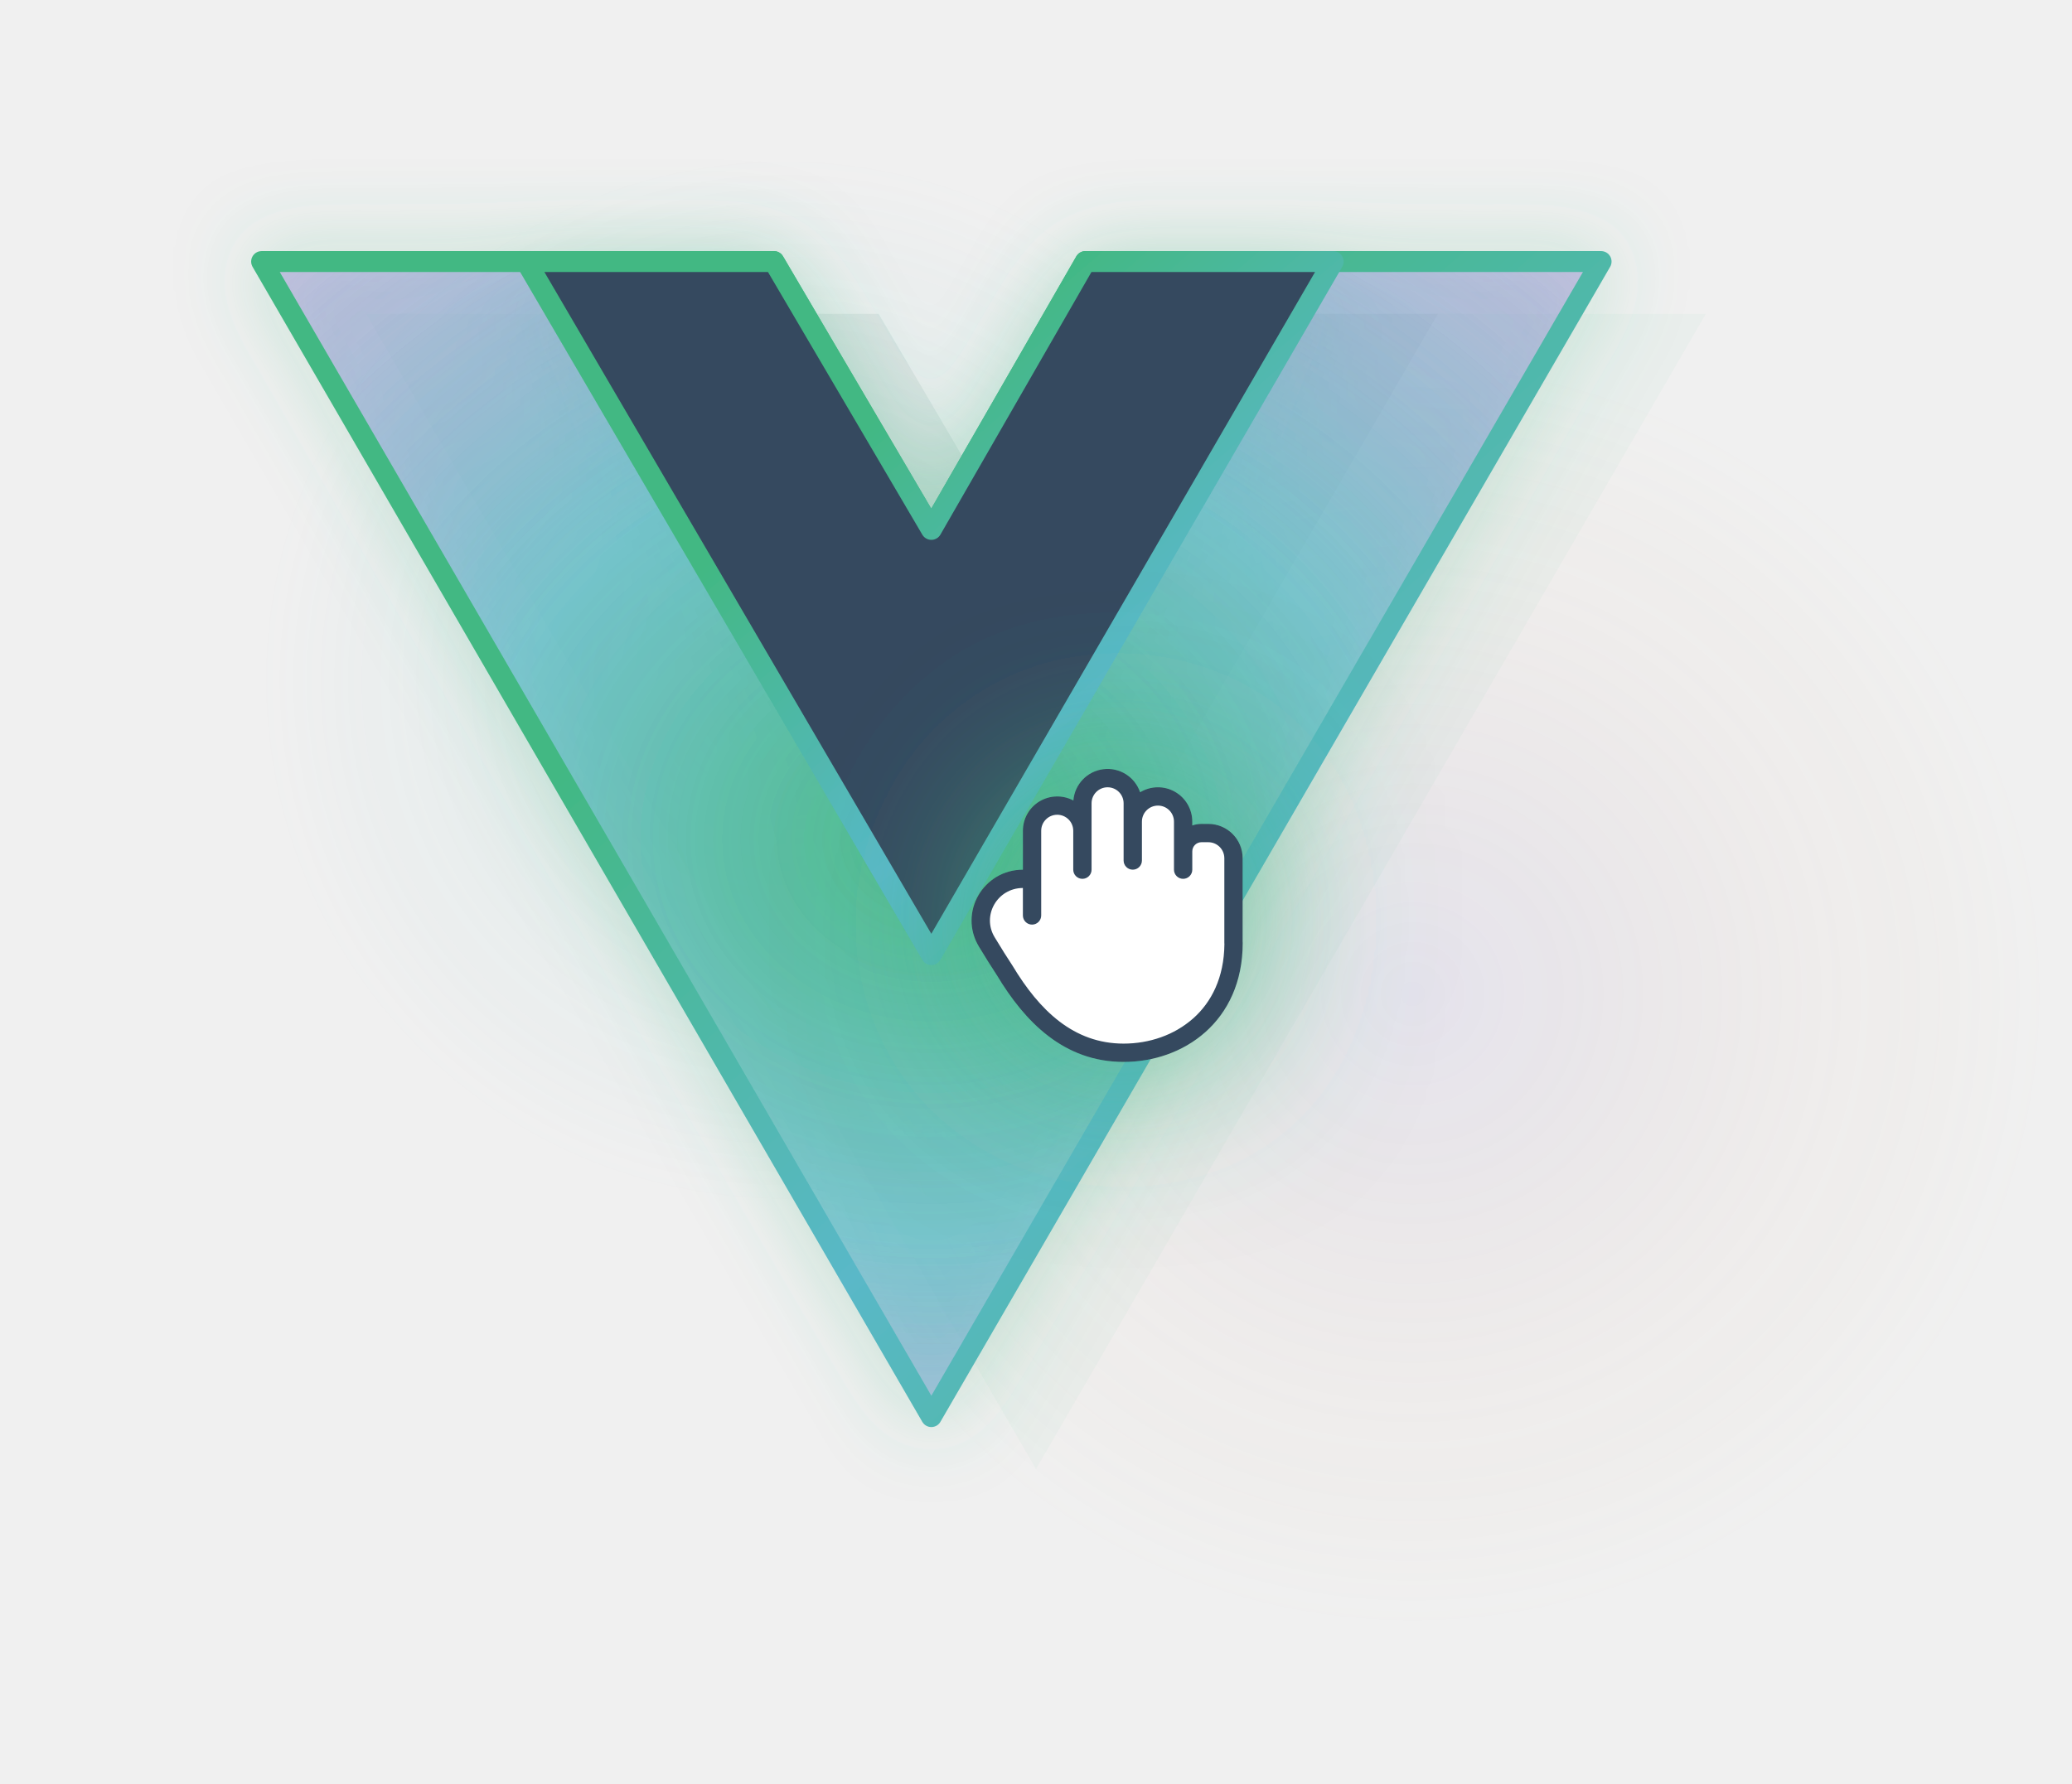
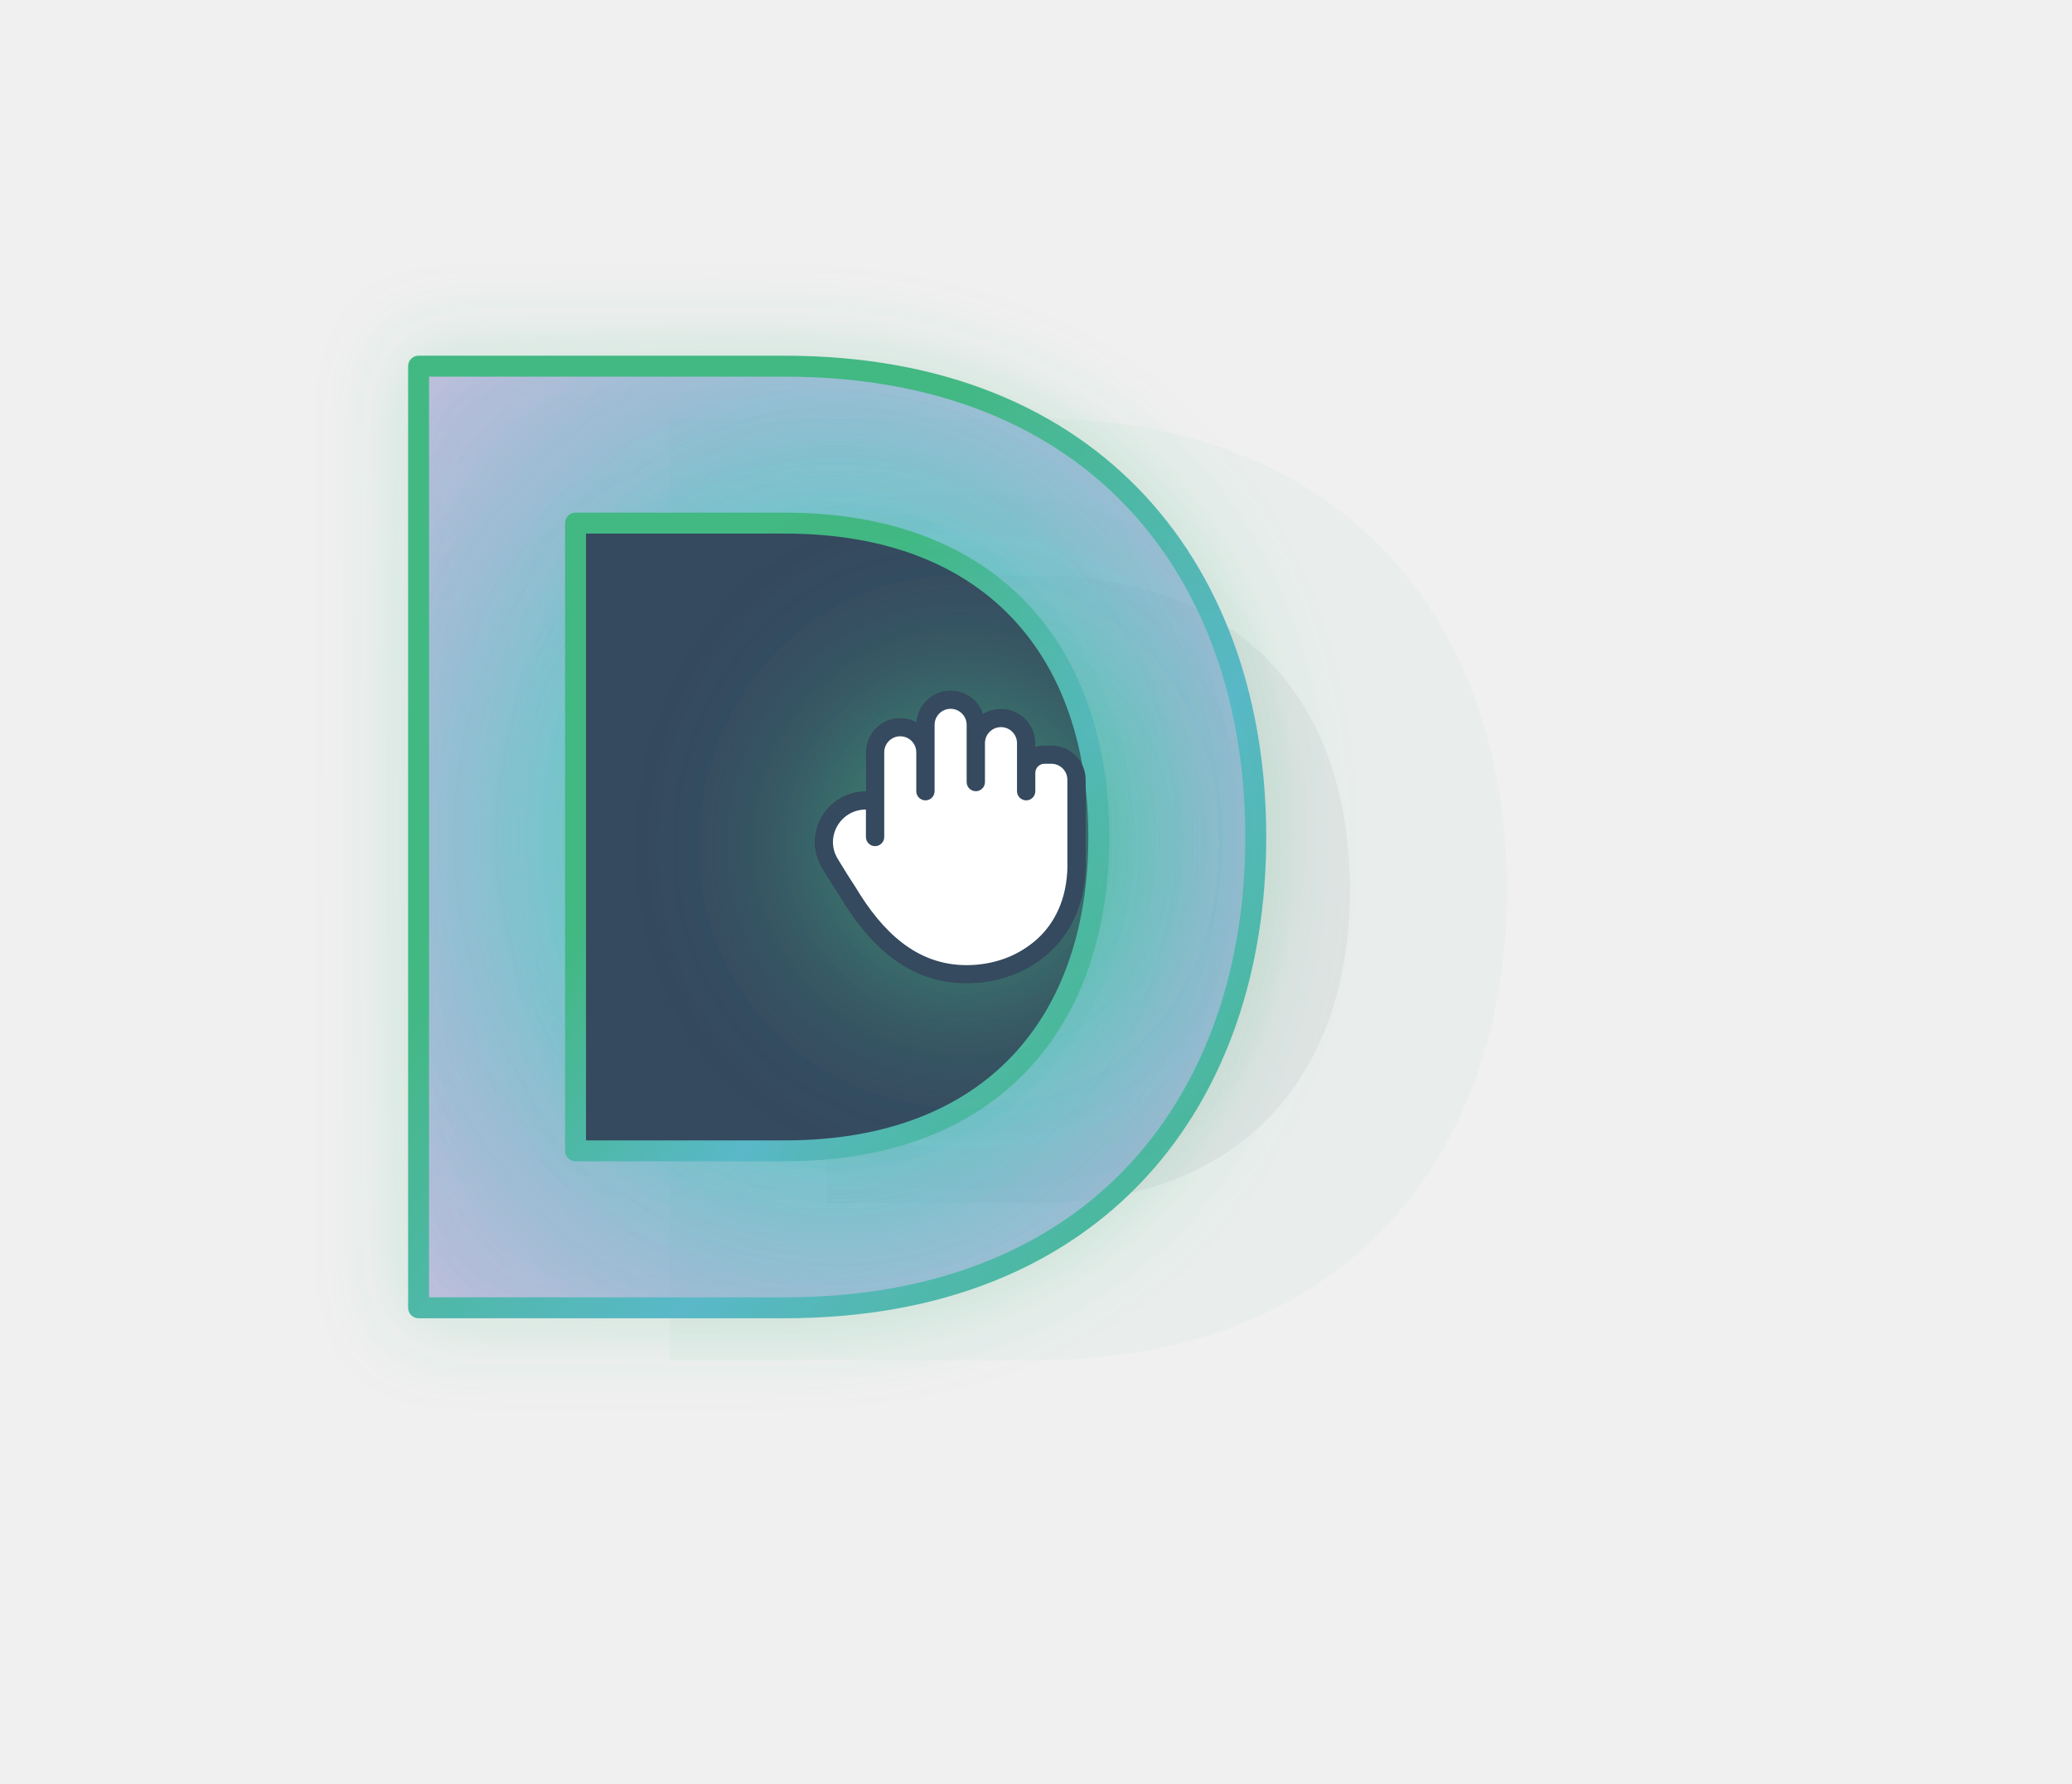
<svg xmlns="http://www.w3.org/2000/svg" width="396" height="341" viewBox="-50 -50 396 341" fill="none">
  <defs>
-     <radialGradient id="radialVueGradient" cx="50%" cy="50%" r="70%">
+     <radialGradient id="radialDGradient" cx="50%" cy="50%" r="70%">
      <stop offset="0%" style="stop-color: #42b883; stop-opacity: 0.9">
        <animate attributeName="stop-opacity" values="0.85;0.95;0.85" dur="3s" repeatCount="indefinite" calcMode="spline" keyTimes="0;0.5;1" keySplines="0.165 0.84 0.44 1; 0.165 0.84 0.44 1" />
      </stop>
      <stop offset="50%" style="stop-color: #5ab8c8; stop-opacity: 0.7" />
      <stop offset="100%" style="stop-color: #9080d0; stop-opacity: 0.4">
        <animate attributeName="stop-opacity" values="0.35;0.45;0.35" dur="3s" repeatCount="indefinite" calcMode="spline" keyTimes="0;0.5;1" keySplines="0.165 0.84 0.44 1; 0.165 0.84 0.44 1" />
      </stop>
    </radialGradient>
-     <linearGradient id="vueGradient" x1="0%" y1="0%" x2="100%" y2="100%">
+     <linearGradient id="dGradient" x1="0%" y1="0%" x2="100%" y2="100%">
      <stop offset="0%" style="stop-color: #42b883">
-         <animate attributeName="stop-color" values="#42b883;#42b883;#42b883;#42b883;#5ab8c8;#9080d0;#e0a058;#42b883;#42b883" dur="8s" repeatCount="indefinite" keyTimes="0;0.15;0.25;0.35;0.5;0.65;0.75;0.85;1" />
+         <animate attributeName="stop-color" values="#42b883;#42b883;#5ab8c8;#9080d0;#e0a058;#42b883;#42b883" dur="8s" repeatCount="indefinite" keyTimes="0;0.15;0.35;0.55;0.75;0.85;1" />
      </stop>
      <stop offset="33%" style="stop-color: #42b883">
-         <animate attributeName="stop-color" values="#42b883;#42b883;#42b883;#5ab8c8;#9080d0;#e0a058;#42b883;#42b883;#42b883" dur="8s" repeatCount="indefinite" keyTimes="0;0.15;0.25;0.35;0.5;0.65;0.75;0.85;1" />
+         <animate attributeName="stop-color" values="#42b883;#42b883;#9080d0;#e0a058;#42b883;#5ab8c8;#42b883" dur="8s" repeatCount="indefinite" keyTimes="0;0.15;0.35;0.55;0.75;0.85;1" />
      </stop>
      <stop offset="66%" style="stop-color: #5ab8c8">
-         <animate attributeName="stop-color" values="#42b883;#42b883;#42b883;#9080d0;#e0a058;#42b883;#5ab8c8;#42b883;#42b883" dur="8s" repeatCount="indefinite" keyTimes="0;0.15;0.25;0.35;0.5;0.65;0.75;0.85;1" />
+         <animate attributeName="stop-color" values="#42b883;#42b883;#e0a058;#42b883;#5ab8c8;#9080d0;#42b883" dur="8s" repeatCount="indefinite" keyTimes="0;0.15;0.35;0.55;0.75;0.85;1" />
      </stop>
      <stop offset="100%" style="stop-color: #42b883">
-         <animate attributeName="stop-color" values="#42b883;#42b883;#42b883;#e0a058;#42b883;#5ab8c8;#9080d0;#42b883;#42b883" dur="8s" repeatCount="indefinite" keyTimes="0;0.15;0.25;0.35;0.5;0.65;0.75;0.85;1" />
+         <animate attributeName="stop-color" values="#42b883;#42b883;#42b883;#5ab8c8;#9080d0;#e0a058;#42b883" dur="8s" repeatCount="indefinite" keyTimes="0;0.15;0.35;0.55;0.75;0.85;1" />
      </stop>
    </linearGradient>
    <linearGradient id="glassFill1" gradientUnits="userSpaceOnUse" x1="128" y1="0" x2="128" y2="220">
      <stop offset="0%" style="stop-color: #42b883; stop-opacity: 0.3">
        <animate attributeName="stop-opacity" values="0.25;0.35;0.25" dur="3s" repeatCount="indefinite" calcMode="spline" keyTimes="0;0.5;1" keySplines="0.165 0.84 0.44 1; 0.165 0.84 0.44 1" />
      </stop>
      <stop offset="100%" style="stop-color: #5ab8c8; stop-opacity: 0.08">
        <animate attributeName="stop-opacity" values="0.05;0.1;0.05" dur="3s" repeatCount="indefinite" calcMode="spline" keyTimes="0;0.5;1" keySplines="0.165 0.84 0.44 1; 0.165 0.84 0.44 1" />
      </stop>
    </linearGradient>
    <linearGradient id="glassFill2" gradientUnits="userSpaceOnUse" x1="128" y1="0" x2="128" y2="132">
      <stop offset="0%" style="stop-color: #35495e; stop-opacity: 0.45">
        <animate attributeName="stop-opacity" values="0.4;0.5;0.4" dur="3s" repeatCount="indefinite" calcMode="spline" keyTimes="0;0.5;1" keySplines="0.165 0.84 0.44 1; 0.165 0.84 0.44 1" />
      </stop>
      <stop offset="100%" style="stop-color: #35495e; stop-opacity: 0.18">
        <animate attributeName="stop-opacity" values="0.15;0.2;0.15" dur="3s" repeatCount="indefinite" calcMode="spline" keyTimes="0;0.5;1" keySplines="0.165 0.84 0.44 1; 0.165 0.84 0.44 1" />
      </stop>
    </linearGradient>
    <filter id="glassSideShadow" x="-150%" y="-50%" width="400%" height="200%">
      <feGaussianBlur in="SourceAlpha" stdDeviation="6" result="leftBlur">
        <animate attributeName="stdDeviation" values="5;7;5" dur="3s" repeatCount="indefinite" calcMode="spline" keyTimes="0;0.5;1" keySplines="0.165 0.84 0.44 1; 0.165 0.84 0.44 1" />
      </feGaussianBlur>
      <feOffset in="leftBlur" dx="-12" dy="6" result="leftShadow">
        <animate attributeName="dx" values="-10;-14;-10" dur="3s" repeatCount="indefinite" calcMode="spline" keyTimes="0;0.5;1" keySplines="0.165 0.84 0.44 1; 0.165 0.84 0.44 1" />
      </feOffset>
      <feGaussianBlur in="SourceAlpha" stdDeviation="6" result="rightBlur">
        <animate attributeName="stdDeviation" values="5;7;5" dur="3s" repeatCount="indefinite" calcMode="spline" keyTimes="0;0.5;1" keySplines="0.165 0.84 0.44 1; 0.165 0.84 0.44 1" />
      </feGaussianBlur>
      <feOffset in="rightBlur" dx="12" dy="6" result="rightShadow">
        <animate attributeName="dx" values="10;14;10" dur="3s" repeatCount="indefinite" calcMode="spline" keyTimes="0;0.5;1" keySplines="0.165 0.84 0.44 1; 0.165 0.84 0.44 1" />
      </feOffset>
      <feFlood flood-color="#42b883" flood-opacity="0.25" result="color">
-         <animate attributeName="flood-color" values="#42b883;#42b883;#42b883;#42b883;#5ab8c8;#9080d0;#e0a058;#42b883;#42b883" dur="8s" repeatCount="indefinite" keyTimes="0;0.15;0.25;0.35;0.5;0.65;0.75;0.85;1" />
+         <animate attributeName="flood-color" values="#42b883;#42b883;#5ab8c8;#9080d0;#e0a058;#42b883;#42b883" dur="8s" repeatCount="indefinite" keyTimes="0;0.15;0.35;0.55;0.75;0.85;1" />
        <animate attributeName="flood-opacity" values="0.2;0.3;0.2" dur="3s" repeatCount="indefinite" calcMode="spline" keyTimes="0;0.5;1" keySplines="0.165 0.84 0.44 1; 0.165 0.84 0.44 1" />
      </feFlood>
      <feComposite in="color" in2="leftShadow" operator="in" result="coloredLeftShadow" />
      <feComposite in="color" in2="rightShadow" operator="in" result="coloredRightShadow" />
      <feMerge>
        <feMergeNode in="coloredLeftShadow" />
        <feMergeNode in="coloredRightShadow" />
        <feMergeNode in="SourceGraphic" />
      </feMerge>
    </filter>
    <filter id="innerGlow" x="-50%" y="-50%" width="200%" height="200%">
      <feGaussianBlur in="SourceAlpha" stdDeviation="3" result="blur">
        <animate attributeName="stdDeviation" values="2;4;2" dur="2.5s" repeatCount="indefinite" calcMode="spline" keyTimes="0;0.5;1" keySplines="0.165 0.84 0.44 1; 0.165 0.84 0.44 1" />
      </feGaussianBlur>
      <feOffset in="blur" dx="0" dy="2" result="offsetBlur" />
      <feFlood flood-color="#ffffff" flood-opacity="0.7" result="color">
        <animate attributeName="flood-opacity" values="0.5;0.8;0.5" dur="2.5s" repeatCount="indefinite" calcMode="spline" keyTimes="0;0.5;1" keySplines="0.165 0.84 0.44 1; 0.165 0.84 0.44 1" />
      </feFlood>
      <feComposite in="color" in2="offsetBlur" operator="in" result="shadow" />
      <feComposite in="shadow" in2="SourceAlpha" operator="in" result="innerShadow" />
      <feMerge>
        <feMergeNode in="SourceGraphic" />
        <feMergeNode in="innerShadow" />
      </feMerge>
    </filter>
    <filter id="cursorShadow" x="-200%" y="-200%" width="500%" height="500%">
      <feGaussianBlur in="SourceAlpha" stdDeviation="5" result="blur">
        <animate attributeName="stdDeviation" values="4;6;4" dur="1.8s" repeatCount="indefinite" calcMode="spline" keyTimes="0;0.5;1" keySplines="0.165 0.84 0.44 1; 0.165 0.84 0.44 1" />
      </feGaussianBlur>
      <feOffset in="blur" dx="0" dy="0" result="offsetBlur" />
      <feFlood flood-color="#42b883" flood-opacity="0.8" result="color">
-         <animate attributeName="flood-color" values="#42b883;#42b883;#42b883;#42b883;#5ab8c8;#9080d0;#e0a058;#42b883;#42b883" dur="8s" repeatCount="indefinite" keyTimes="0;0.15;0.25;0.35;0.5;0.65;0.75;0.85;1" />
+         <animate attributeName="flood-color" values="#42b883;#42b883;#5ab8c8;#9080d0;#e0a058;#42b883;#42b883" dur="8s" repeatCount="indefinite" keyTimes="0;0.15;0.35;0.55;0.75;0.85;1" />
        <animate attributeName="flood-opacity" values="0.6;0.9;0.6" dur="1.8s" repeatCount="indefinite" calcMode="spline" keyTimes="0;0.5;1" keySplines="0.165 0.84 0.44 1; 0.165 0.84 0.44 1" />
      </feFlood>
      <feComposite in="color" in2="offsetBlur" operator="in" result="shadow" />
      <feMerge>
        <feMergeNode in="shadow" />
        <feMergeNode in="SourceGraphic" />
      </feMerge>
    </filter>
    <radialGradient id="bgGlow1">
      <stop offset="0%" style="stop-color: #42b883; stop-opacity: 0.3">
        <animate attributeName="stop-opacity" values="0.25;0.35;0.25" dur="3.5s" repeatCount="indefinite" calcMode="spline" keyTimes="0;0.5;1" keySplines="0.165 0.84 0.44 1; 0.165 0.84 0.44 1" />
      </stop>
      <stop offset="100%" style="stop-color: #5ab8c8; stop-opacity: 0" />
    </radialGradient>
    <radialGradient id="bgGlow2">
      <stop offset="0%" style="stop-color: #9080d0; stop-opacity: 0.25">
        <animate attributeName="stop-opacity" values="0.2;0.3;0.2" dur="4.5s" repeatCount="indefinite" calcMode="spline" keyTimes="0;0.5;1" keySplines="0.165 0.84 0.44 1; 0.165 0.84 0.44 1" />
      </stop>
      <stop offset="100%" style="stop-color: #e0a058; stop-opacity: 0" />
    </radialGradient>
    <filter id="logoGlow" x="-150%" y="-150%" width="400%" height="400%">
      <feGaussianBlur in="SourceAlpha" stdDeviation="8" result="blur">
        <animate attributeName="stdDeviation" values="6;9;6" dur="3s" repeatCount="indefinite" calcMode="spline" keyTimes="0;0.5;1" keySplines="0.165 0.84 0.44 1; 0.165 0.84 0.44 1" />
      </feGaussianBlur>
      <feFlood flood-color="#42b883" flood-opacity="0.35" result="color">
-         <animate attributeName="flood-color" values="#42b883;#42b883;#42b883;#42b883;#5ab8c8;#9080d0;#e0a058;#42b883;#42b883" dur="8s" repeatCount="indefinite" keyTimes="0;0.15;0.25;0.35;0.5;0.65;0.75;0.85;1" />
+         <animate attributeName="flood-color" values="#42b883;#42b883;#5ab8c8;#9080d0;#e0a058;#42b883;#42b883" dur="8s" repeatCount="indefinite" keyTimes="0;0.15;0.35;0.55;0.75;0.85;1" />
        <animate attributeName="flood-opacity" values="0.25;0.4;0.25" dur="3s" repeatCount="indefinite" calcMode="spline" keyTimes="0;0.5;1" keySplines="0.165 0.84 0.44 1; 0.165 0.84 0.44 1" />
      </feFlood>
      <feComposite in="color" in2="blur" operator="in" result="shadow" />
      <feMerge>
        <feMergeNode in="shadow" />
        <feMergeNode in="SourceGraphic" />
      </feMerge>
    </filter>
  </defs>
-   <g opacity="0.5">
-     <circle cx="100" cy="80" r="100" fill="url(#bgGlow1)" />
-     <circle cx="220" cy="140" r="120" fill="url(#bgGlow2)" />
-   </g>
-   <g opacity="0.3" transform="translate(20, 10)">
-     <path d="M157.44 0L128 51.2L97.92 0H0L128 220.8L256 0H157.44Z" fill="#42b883" opacity="0.15" />
-     <path d="M157.44 0L128 51.2L97.92 0H50.56L128 132.48L204.8 0H157.44Z" fill="#35495E" opacity="0.2" />
+   <g opacity="0.3" transform="translate(48, 10)">
+     <path d="M 30 20 L 30 200 L 100 200 C 160 200, 190 160, 190 110 C 190 60, 160 20, 100 20 Z" fill="#42b883" opacity="0.15" />
+     <path d="M 60 50 L 60 170 L 100 170 C 140 170, 160 145, 160 110 C 160 75, 140 50, 100 50 Z" fill="#35495E" opacity="0.2" />
  </g>
  <g>
-     <animateTransform attributeName="transform" type="translate" values="20,10; 20,10; 20,10; 60,50; 60,50; 60,50; 60,50; 20,10; 20,10" keyTimes="0;0.15;0.25;0.35;0.5;0.65;0.75;0.85;1" dur="8s" repeatCount="indefinite" calcMode="spline" keySplines="0.165 0.84 0.44 1; 0.165 0.84 0.44 1; 0.165 0.84 0.44 1; 0.165 0.84 0.44 1; 0.165 0.84 0.44 1; 0.165 0.84 0.44 1; 0.165 0.84 0.44 1; 0.165 0.84 0.44 1" />
+     <animateTransform attributeName="transform" type="translate" values="48,10; 48,10; 88,50; 8,50; 48,10; 48,10; 48,10" keyTimes="0; 0.15; 0.35; 0.55; 0.75; 0.85; 1" dur="8s" repeatCount="indefinite" calcMode="spline" keySplines="0.165 0.84 0.44 1; 0.165 0.84 0.44 1; 0.165 0.84 0.44 1; 0.165 0.84 0.44 1; 0.165 0.84 0.44 1; 0.165 0.84 0.44 1" />
    <g opacity="1" filter="url(#logoGlow)">
-       <path d="M157.44 0L128 51.2L97.92 0H0L128 220.8L256 0H157.44Z" fill="url(#radialVueGradient)" stroke="url(#vueGradient)" stroke-width="4" stroke-linejoin="round">
+       <path d="M 30 20 L 30 200 L 100 200 C 160 200, 190 160, 190 110 C 190 60, 160 20, 100 20 Z" fill="url(#radialDGradient)" stroke="url(#dGradient)" stroke-width="4" stroke-linejoin="round">
        <animate attributeName="stroke-width" values="3;5;3" dur="1.8s" repeatCount="indefinite" calcMode="spline" keyTimes="0;0.5;1" keySplines="0.165 0.84 0.44 1; 0.165 0.84 0.44 1" />
        <animate attributeName="fill-opacity" values="0.95;1;0.95" dur="2.5s" repeatCount="indefinite" calcMode="spline" keyTimes="0;0.5;1" keySplines="0.165 0.84 0.44 1; 0.165 0.84 0.44 1" />
      </path>
-       <path d="M157.44 0L128 51.2L97.92 0H50.56L128 132.48L204.8 0H157.44Z" fill="#35495E" stroke="url(#vueGradient)" stroke-width="4" stroke-linejoin="round">
+       <path d="M 60 50 L 60 170 L 100 170 C 140 170, 160 145, 160 110 C 160 75, 140 50, 100 50 Z" fill="#35495E" stroke="url(#dGradient)" stroke-width="4" stroke-linejoin="round">
        <animate attributeName="stroke-width" values="3;5;3" dur="1.8s" repeatCount="indefinite" calcMode="spline" keyTimes="0;0.5;1" keySplines="0.165 0.84 0.44 1; 0.165 0.84 0.44 1" />
        <animate attributeName="fill-opacity" values="0.95;1;0.95" dur="2.5s" repeatCount="indefinite" calcMode="spline" keyTimes="0;0.5;1" keySplines="0.165 0.84 0.44 1; 0.165 0.84 0.44 1" />
      </path>
-       <animate attributeName="opacity" values="1;1;1;0;0;0;0;1;1" keyTimes="0;0.15;0.25;0.35;0.5;0.65;0.75;0.85;1" dur="8s" repeatCount="indefinite" calcMode="spline" keySplines="0.165 0.84 0.44 1; 0.165 0.84 0.44 1; 0.165 0.84 0.44 1; 0.165 0.84 0.44 1; 0.165 0.84 0.44 1; 0.165 0.84 0.44 1; 0.165 0.84 0.44 1; 0.165 0.84 0.44 1" />
+       <animate attributeName="opacity" values="1; 1; 0; 0; 0; 1; 1" keyTimes="0; 0.15; 0.35; 0.55; 0.75; 0.85; 1" dur="8s" repeatCount="indefinite" calcMode="spline" keySplines="0.165 0.84 0.44 1; 0.165 0.84 0.44 1; 0.165 0.84 0.44 1; 0.165 0.84 0.44 1; 0.165 0.84 0.44 1; 0.165 0.84 0.44 1" />
    </g>
    <g opacity="0">
-       <path d="M157.44 0L128 51.2L97.92 0H0L128 220.8L256 0H157.44Z" fill="url(#glassFill1)" stroke="url(#vueGradient)" stroke-width="4" filter="url(#innerGlow)" opacity="0.9" stroke-linejoin="round">
+       <path d="M 30 20 L 30 200 L 100 200 C 160 200, 190 160, 190 110 C 190 60, 160 20, 100 20 Z" fill="url(#glassFill1)" stroke="url(#dGradient)" stroke-width="4" filter="url(#innerGlow)" opacity="0.9" stroke-linejoin="round">
        <animate attributeName="stroke-width" values="3.5;4.5;3.5" dur="2s" repeatCount="indefinite" calcMode="spline" keyTimes="0;0.5;1" keySplines="0.165 0.84 0.44 1; 0.165 0.84 0.44 1" />
        <animate attributeName="opacity" values="0.85;0.95;0.85" dur="2.5s" repeatCount="indefinite" calcMode="spline" keyTimes="0;0.5;1" keySplines="0.165 0.84 0.44 1; 0.165 0.84 0.44 1" />
      </path>
-       <path d="M157.44 0L128 51.2L97.92 0" fill="none" stroke="white" stroke-width="2" opacity="0.4" stroke-linecap="round" />
-       <path d="M157.44 0L128 51.2L97.92 0H50.56L128 132.48L204.8 0H157.44Z" fill="url(#glassFill2)" stroke="url(#vueGradient)" stroke-width="4" filter="url(#innerGlow)" opacity="0.95" stroke-linejoin="round">
+       <path d="M 60 50 L 60 170 L 100 170 C 140 170, 160 145, 160 110 C 160 75, 140 50, 100 50 Z" fill="url(#glassFill2)" stroke="url(#dGradient)" stroke-width="4" filter="url(#innerGlow)" opacity="0.95" stroke-linejoin="round">
        <animate attributeName="stroke-width" values="3.5;4.5;3.5" dur="2s" repeatCount="indefinite" calcMode="spline" keyTimes="0;0.5;1" keySplines="0.165 0.84 0.44 1; 0.165 0.84 0.44 1" />
        <animate attributeName="opacity" values="0.9;1;0.9" dur="2.5s" repeatCount="indefinite" calcMode="spline" keyTimes="0;0.5;1" keySplines="0.165 0.84 0.44 1; 0.165 0.84 0.44 1" />
      </path>
-       <path d="M157.44 0L128 51.2L97.92 0" fill="none" stroke="white" stroke-width="1.5" opacity="0.6" stroke-linecap="round">
+       <path d="M 60 50 L 60 110" fill="none" stroke="white" stroke-width="1.5" opacity="0.6" stroke-linecap="round">
        <animate attributeName="opacity" values="0.5;0.7;0.5" dur="2s" repeatCount="indefinite" calcMode="spline" keyTimes="0;0.5;1" keySplines="0.165 0.84 0.44 1; 0.165 0.84 0.44 1" />
      </path>
      <g filter="url(#glassSideShadow)">
-         <path d="M157.44 0L128 51.2L97.92 0H0L128 220.8L256 0H157.44Z" fill="transparent" stroke="transparent" stroke-width="25" />
-         <path d="M157.44 0L128 51.2L97.92 0H50.56L128 132.48L204.8 0H157.44Z" fill="transparent" stroke="transparent" stroke-width="18" />
+         <path d="M 30 20 L 30 200 L 100 200 C 160 200, 190 160, 190 110 C 190 60, 160 20, 100 20 Z" fill="transparent" stroke="transparent" stroke-width="25" />
+         <path d="M 60 50 L 60 170 L 100 170 C 140 170, 160 145, 160 110 C 160 75, 140 50, 100 50 Z" fill="transparent" stroke="transparent" stroke-width="18" />
      </g>
-       <animate attributeName="opacity" values="0;0;0;1;1;1;1;0;0" keyTimes="0;0.15;0.25;0.35;0.5;0.65;0.75;0.85;1" dur="8s" repeatCount="indefinite" calcMode="spline" keySplines="0.165 0.84 0.44 1; 0.165 0.84 0.44 1; 0.165 0.84 0.44 1; 0.165 0.84 0.44 1; 0.165 0.84 0.44 1; 0.165 0.84 0.44 1; 0.165 0.84 0.44 1; 0.165 0.84 0.44 1" />
+       <animate attributeName="opacity" values="0; 0; 1; 1; 1; 0; 0" keyTimes="0; 0.15; 0.35; 0.55; 0.75; 0.85; 1" dur="8s" repeatCount="indefinite" calcMode="spline" keySplines="0.165 0.84 0.44 1; 0.165 0.84 0.44 1; 0.165 0.84 0.44 1; 0.165 0.84 0.44 1; 0.165 0.84 0.44 1; 0.165 0.84 0.44 1" />
    </g>
  </g>
  <g>
    <rect x="30" y="20" width="200" height="200" fill="transparent" opacity="0" />
-     <g transform="translate(130, 90) scale(3.5)" style="color: white">
+     <g transform="translate(100, 75) scale(3.5)" style="color: white">
      <g fill="white" filter="url(#cursorShadow)">
        <g opacity="1" transform="translate(-1.5, 0)">
          <path d="M17.318 11.75c0 3.037-3.515 5.466-6 5.466s-7.5-3.429-7.5-6.466c0-1.935.233-1.98 2.5-2.5c.47-.108.208-3.775 1-4c1.5-.426 2.881-1.326 3.5-1.5c1 .5 2.204 1.06 2.5 1c1.665-.333 1 2.5 3 2c1.419.878 1 4.086 1 6" />
        </g>
        <path d="M7.183 3.72a1.875 1.875 0 0 1 3.645-.448a1.875 1.875 0 0 1 2.849 1.603v.21q.235-.084.5-.085h.375c1.035 0 1.875.84 1.875 1.875v4.56l.004.065c0 2.136-.806 3.774-2.043 4.874C13.16 17.465 11.538 18 9.931 18c-3.264 0-5.394-2.187-6.923-4.733a47 47 0 0 1-.978-1.559C.898 9.842 2.269 7.503 4.427 7.5V5.375A1.875 1.875 0 0 1 7.183 3.72m-.006 1.655a.875.875 0 1 0-1.75 0V10a.5.5 0 0 1-1 0V8.5c-1.403.003-2.257 1.51-1.542 2.69c.357.59.697 1.135.962 1.533l.006.01l.007.01C5.33 15.193 7.199 17 9.93 17c1.394 0 2.771-.465 3.794-1.374c1.001-.89 1.69-2.23 1.707-4.062l-.004-.064V6.875A.875.875 0 0 0 14.552 6h-.375a.5.5 0 0 0-.5.5v1a.5.5 0 1 1-1 0V4.875a.875.875 0 1 0-1.75 0V7a.5.5 0 1 1-1 0V3.875a.875.875 0 1 0-1.75 0V7.5a.5.5 0 0 1-1 0z" clip-rule="evenodd" fill="#35495f">
          <animate attributeName="fill" values="#35495f;#415f73;#35495f" dur="3s" repeatCount="indefinite" calcMode="spline" keyTimes="0;0.5;1" keySplines="0.165 0.84 0.44 1; 0.165 0.84 0.44 1" />
        </path>
      </g>
    </g>
-     <animateTransform attributeName="transform" type="translate" values="20,10; 20,10; 20,10; 60,50; 60,50; 60,50; 60,50; 20,10; 20,10" keyTimes="0;0.15;0.25;0.35;0.5;0.65;0.75;0.85;1" dur="8s" repeatCount="indefinite" calcMode="spline" keySplines="0.165 0.84 0.44 1; 0.165 0.84 0.44 1; 0.165 0.84 0.44 1; 0.165 0.84 0.44 1; 0.165 0.84 0.44 1; 0.165 0.84 0.44 1; 0.165 0.84 0.44 1; 0.165 0.84 0.44 1" />
+     <animateTransform attributeName="transform" type="translate" values="48,10; 48,10; 88,50; 8,50; 48,10; 48,10; 48,10" keyTimes="0; 0.15; 0.35; 0.55; 0.75; 0.85; 1" dur="8s" repeatCount="indefinite" calcMode="spline" keySplines="0.165 0.84 0.44 1; 0.165 0.84 0.44 1; 0.165 0.84 0.44 1; 0.165 0.84 0.44 1; 0.165 0.84 0.44 1; 0.165 0.84 0.44 1" />
  </g>
</svg>
